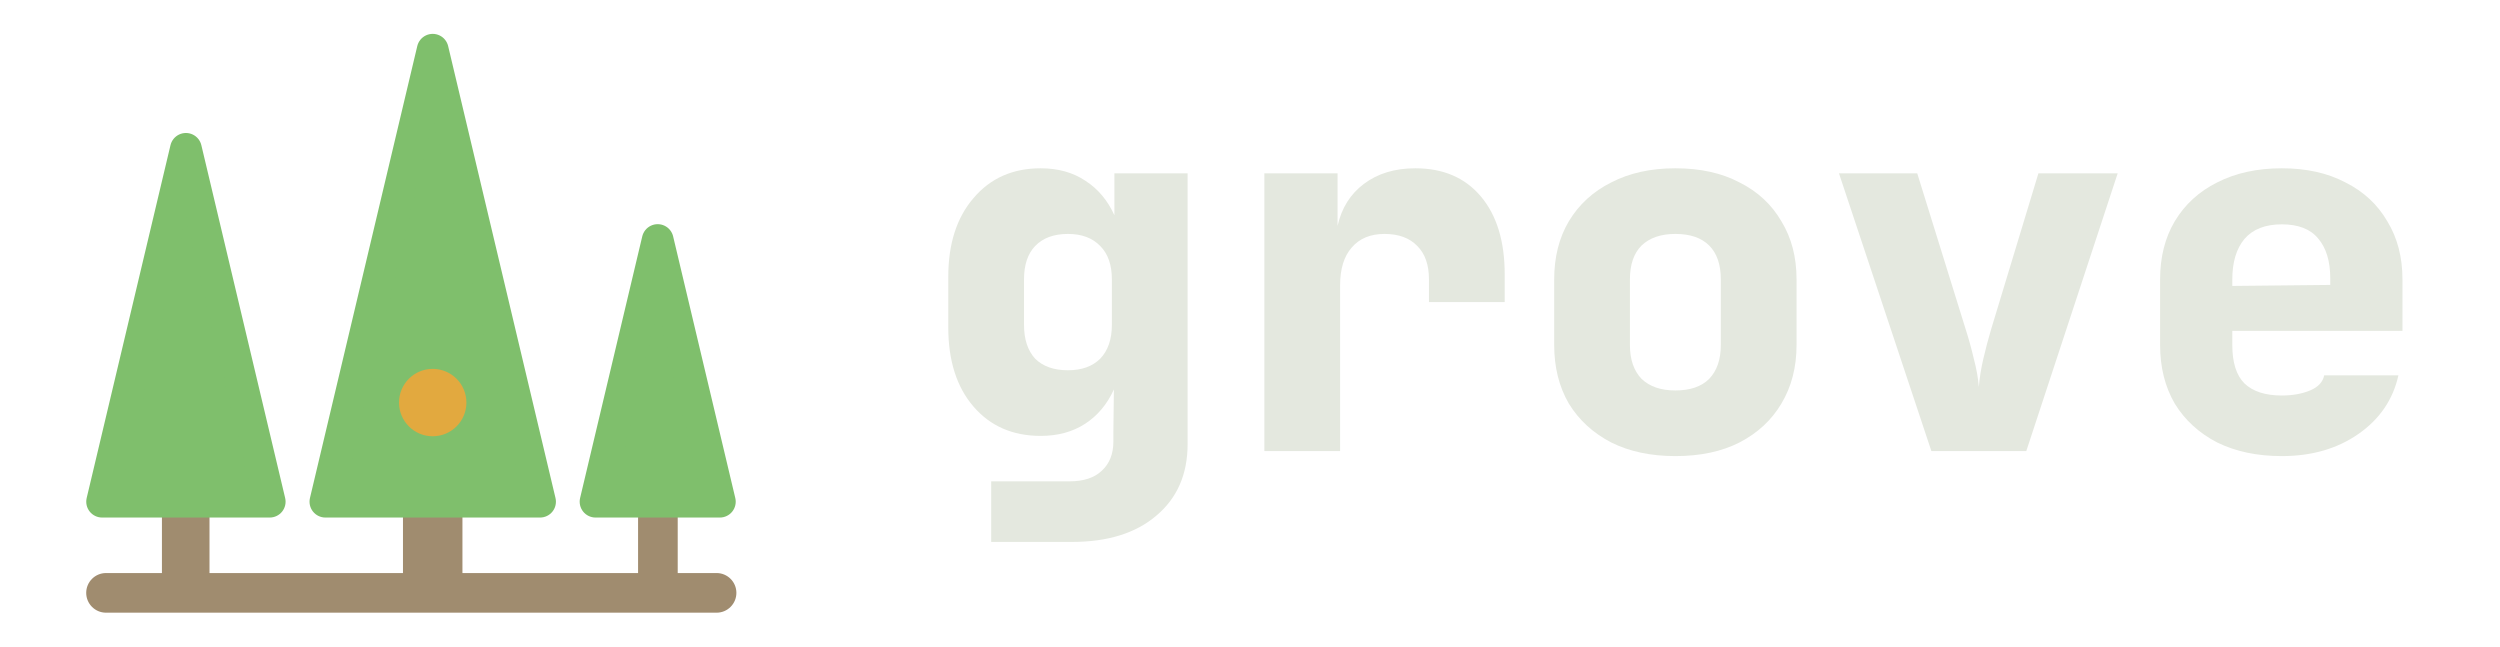
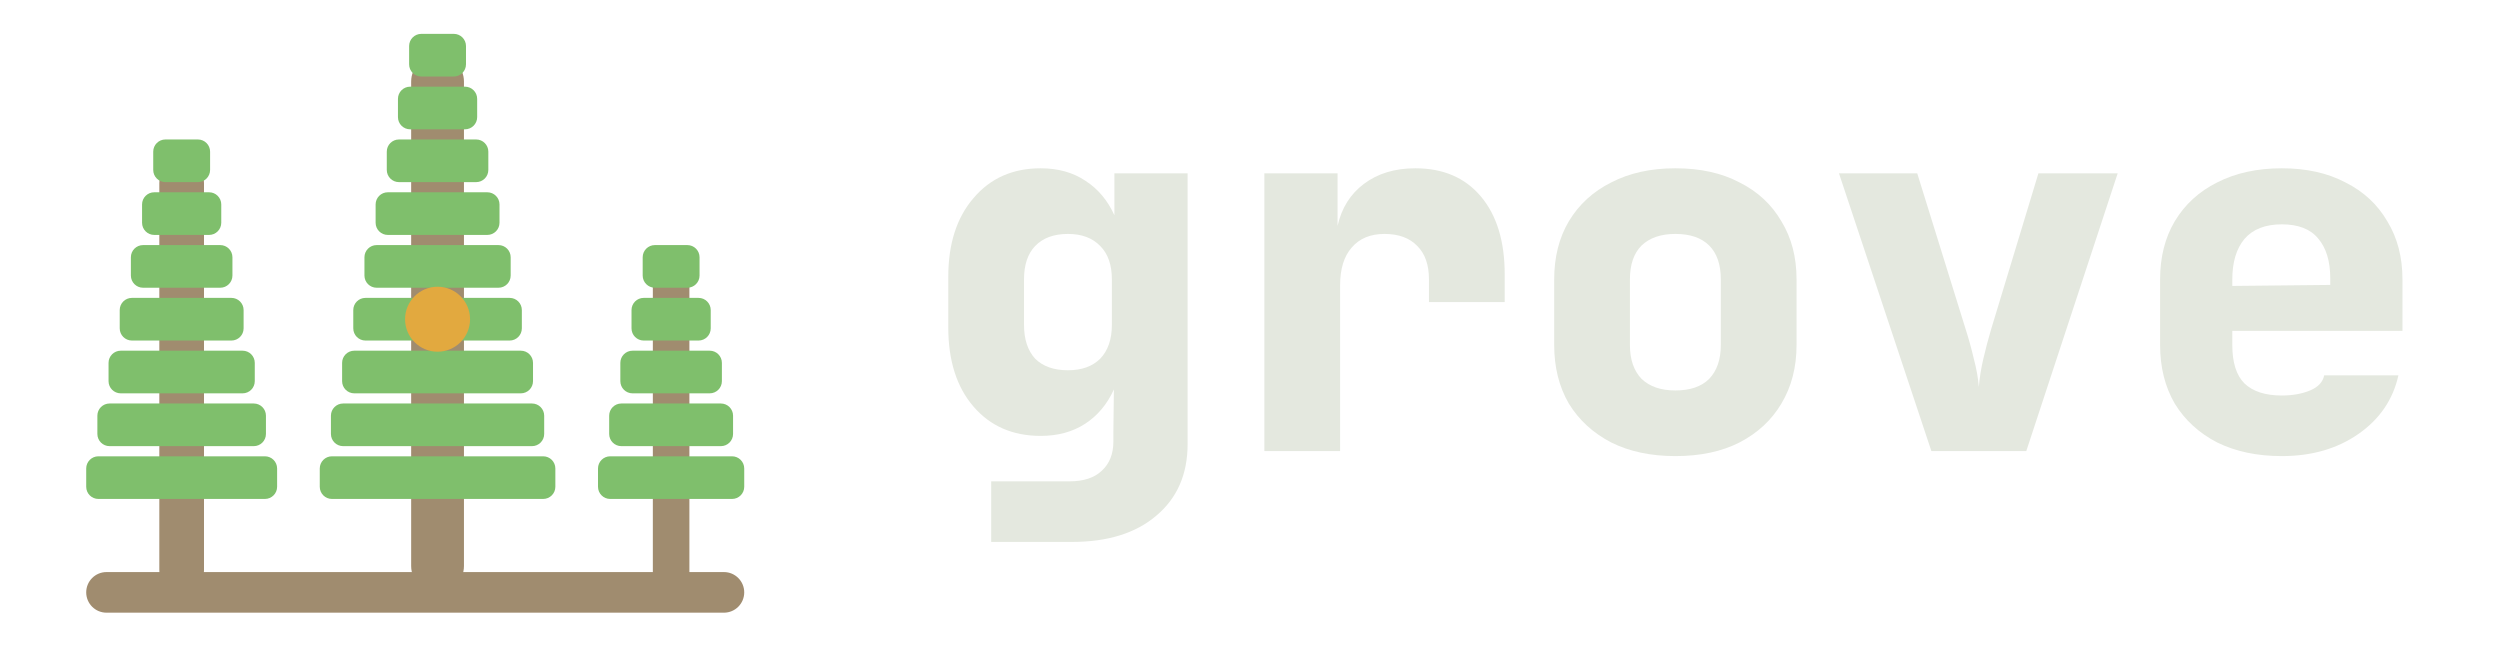
<svg xmlns="http://www.w3.org/2000/svg" viewBox="0 0 406 105" width="406" height="105" role="img" aria-label="grove">
-   <g transform="translate(10.781,1.637) scale(0.64384)">
-     <rect x="5" y="142" width="164" height="10" rx="5" fill="#A08C6F" />
-     <rect x="24.1" y="118.0" width="12" height="29.0" rx="3.4" fill="#A08C6F" />
-     <rect x="84.9" y="118.0" width="15" height="29.0" rx="4.3" fill="#A08C6F" />
-     <rect x="144.2" y="118.0" width="10" height="29.0" rx="2.9" fill="#A08C6F" />
-     <path d="M 30.15,35.00 L 51.29,124.00 L 30.15,124.00 L 9.01,124.00 Z" fill="#7FBF6C" stroke="#7FBF6C" stroke-width="8.0" stroke-linejoin="round" />
-     <path d="M 92.40,10.00 L 119.48,124.00 L 92.40,124.00 L 65.33,124.00 Z" fill="#7FBF6C" stroke="#7FBF6C" stroke-width="8.0" stroke-linejoin="round" />
-     <path d="M 149.15,58.00 L 164.83,124.00 L 149.15,124.00 L 133.47,124.00 Z" fill="#7FBF6C" stroke="#7FBF6C" stroke-width="8.0" stroke-linejoin="round" />
-     <circle cx="92.4" cy="99" r="8.5" fill="#E2A93F" />
+   <g transform="translate(10.042,-0.767) scale(0.65965)">
+     <rect x="6.00" y="142.00" width="162.00" height="10.00" rx="5.00" fill="#A08C6F" />
+     <rect x="24.00" y="40.75" width="11.00" height="106.25" rx="5.50" fill="#A08C6F" />
+     <rect x="86.00" y="14.75" width="13.00" height="132.25" rx="6.50" fill="#A08C6F" />
+     <rect x="145.50" y="66.75" width="9.00" height="80.25" rx="4.50" fill="#A08C6F" />
+     <rect x="6.00" y="113.50" width="47.00" height="10.50" rx="3.00" fill="#7FBF6C" />
+     <rect x="8.75" y="100.50" width="41.50" height="10.50" rx="3.00" fill="#7FBF6C" />
+     <rect x="11.50" y="87.50" width="36.00" height="10.50" rx="3.00" fill="#7FBF6C" />
+     <rect x="14.25" y="74.50" width="30.50" height="10.50" rx="3.00" fill="#7FBF6C" />
+     <rect x="17.00" y="61.50" width="25.00" height="10.50" rx="3.00" fill="#7FBF6C" />
+     <rect x="19.75" y="48.50" width="19.50" height="10.50" rx="3.00" fill="#7FBF6C" />
+     <rect x="22.50" y="35.50" width="14.00" height="10.50" rx="3.00" fill="#7FBF6C" />
+     <rect x="63.50" y="113.50" width="58.00" height="10.50" rx="3.00" fill="#7FBF6C" />
+     <rect x="66.25" y="100.50" width="52.50" height="10.50" rx="3.00" fill="#7FBF6C" />
+     <rect x="69.00" y="87.50" width="47.00" height="10.50" rx="3.00" fill="#7FBF6C" />
+     <rect x="71.75" y="74.50" width="41.50" height="10.50" rx="3.00" fill="#7FBF6C" />
+     <rect x="74.50" y="61.50" width="36.00" height="10.50" rx="3.00" fill="#7FBF6C" />
+     <rect x="77.25" y="48.50" width="30.50" height="10.50" rx="3.00" fill="#7FBF6C" />
+     <rect x="80.00" y="35.50" width="25.00" height="10.50" rx="3.00" fill="#7FBF6C" />
+     <rect x="82.75" y="22.50" width="19.50" height="10.50" rx="3.00" fill="#7FBF6C" />
+     <rect x="85.50" y="9.50" width="14.00" height="10.50" rx="3.00" fill="#7FBF6C" />
+     <rect x="132.00" y="113.50" width="36.00" height="10.50" rx="3.00" fill="#7FBF6C" />
+     <rect x="134.75" y="100.50" width="30.50" height="10.50" rx="3.00" fill="#7FBF6C" />
+     <rect x="137.50" y="87.50" width="25.00" height="10.50" rx="3.00" fill="#7FBF6C" />
+     <rect x="140.25" y="74.50" width="19.50" height="10.50" rx="3.00" fill="#7FBF6C" />
+     <rect x="143.00" y="61.50" width="14.00" height="10.50" rx="3.00" fill="#7FBF6C" />
+     <circle cx="92.50" cy="79.75" r="8.0" fill="#E2A93F" />
  </g>
  <path d="m 160.97,88.01 v -9.84 h 12.71 q 3.444,0 5.248,-1.722 1.886,-1.722 1.886,-4.756 V 69.97 l 0.082,-6.724 q -1.64,3.608 -4.674,5.576 -3.034,1.968 -7.216,1.968 -6.806,0 -10.906,-4.756 Q 154,61.278 154,53.16 v -8.2 q 0,-8.036 4.1,-12.792 4.1,-4.838 10.906,-4.838 4.264,0 7.298,2.05 3.034,1.968 4.674,5.576 V 28.15 h 11.89 v 43.952 q 0,7.38 -5.084,11.644 -5.002,4.264 -13.694,4.264 z m 12.464,-27.88 q 3.362,0 5.248,-1.886 1.886,-1.968 1.886,-5.494 v -7.38 q 0,-3.526 -1.886,-5.412 -1.886,-1.968 -5.248,-1.968 -3.444,0 -5.33,1.968 -1.804,1.886 -1.804,5.412 v 7.38 q 0,3.526 1.804,5.494 1.886,1.886 5.33,1.886 z" fill="#E4E8DF" />
  <path d="m 205.332,73.25 v -45.1 h 11.89 v 8.528 q 0.984,-4.346 4.264,-6.806 3.362,-2.542 8.364,-2.542 6.806,0 10.66,4.592 3.854,4.592 3.854,12.628 v 4.51 h -12.3 v -3.69 q 0,-3.526 -1.886,-5.412 -1.886,-1.968 -5.33,-1.968 -3.444,0 -5.33,2.214 -1.886,2.132 -1.886,6.15 V 73.25 Z" fill="#E4E8DF" />
  <path d="m 272.08,74.07 q -5.986,0 -10.414,-2.214 -4.428,-2.296 -6.888,-6.314 -2.378,-4.1 -2.378,-9.512 V 45.37 q 0,-5.412 2.378,-9.43 2.46,-4.1 6.888,-6.314 4.428,-2.296 10.414,-2.296 6.068,0 10.414,2.296 4.428,2.214 6.806,6.314 2.46,4.018 2.46,9.43 v 10.66 q 0,5.412 -2.46,9.512 -2.378,4.018 -6.806,6.314 -4.346,2.214 -10.414,2.214 z m 0,-10.66 q 3.608,0 5.494,-1.886 1.886,-1.968 1.886,-5.494 V 45.37 q 0,-3.608 -1.886,-5.494 -1.886,-1.886 -5.494,-1.886 -3.526,0 -5.494,1.886 -1.886,1.886 -1.886,5.494 v 10.66 q 0,3.526 1.886,5.494 1.968,1.886 5.494,1.886 z" fill="#E4E8DF" />
  <path d="m 313.654,73.25 -15.006,-45.1 h 12.71 l 7.872,25.338 q 0.738,2.296 1.312,4.756 0.656,2.46 0.82,4.592 0.164,-2.132 0.738,-4.592 0.574,-2.46 1.23,-4.674 l 7.708,-25.42 h 12.874 l -14.842,45.1 z" fill="#E4E8DF" />
  <path d="m 370.562,74.07 q -5.986,0 -10.496,-2.214 -4.428,-2.296 -6.888,-6.314 -2.378,-4.1 -2.378,-9.512 V 45.37 q 0,-5.412 2.378,-9.43 2.46,-4.1 6.888,-6.314 4.51,-2.296 10.496,-2.296 5.986,0 10.332,2.296 4.428,2.214 6.806,6.314 2.46,4.018 2.46,9.43 v 8.364 h -27.634 v 2.296 q 0,4.264 1.968,6.232 2.05,1.968 6.068,1.968 2.624,0 4.592,-0.82 1.968,-0.82 2.296,-2.46 h 12.054 q -1.312,5.904 -6.478,9.512 -5.166,3.608 -12.464,3.608 z m -8.036,-28.7 v 1.066 l 15.908,-0.164 v -1.066 q 0,-4.182 -1.968,-6.478 -1.886,-2.296 -5.904,-2.296 -4.018,0 -6.068,2.378 -1.968,2.378 -1.968,6.56 z" fill="#E4E8DF" />
</svg>
